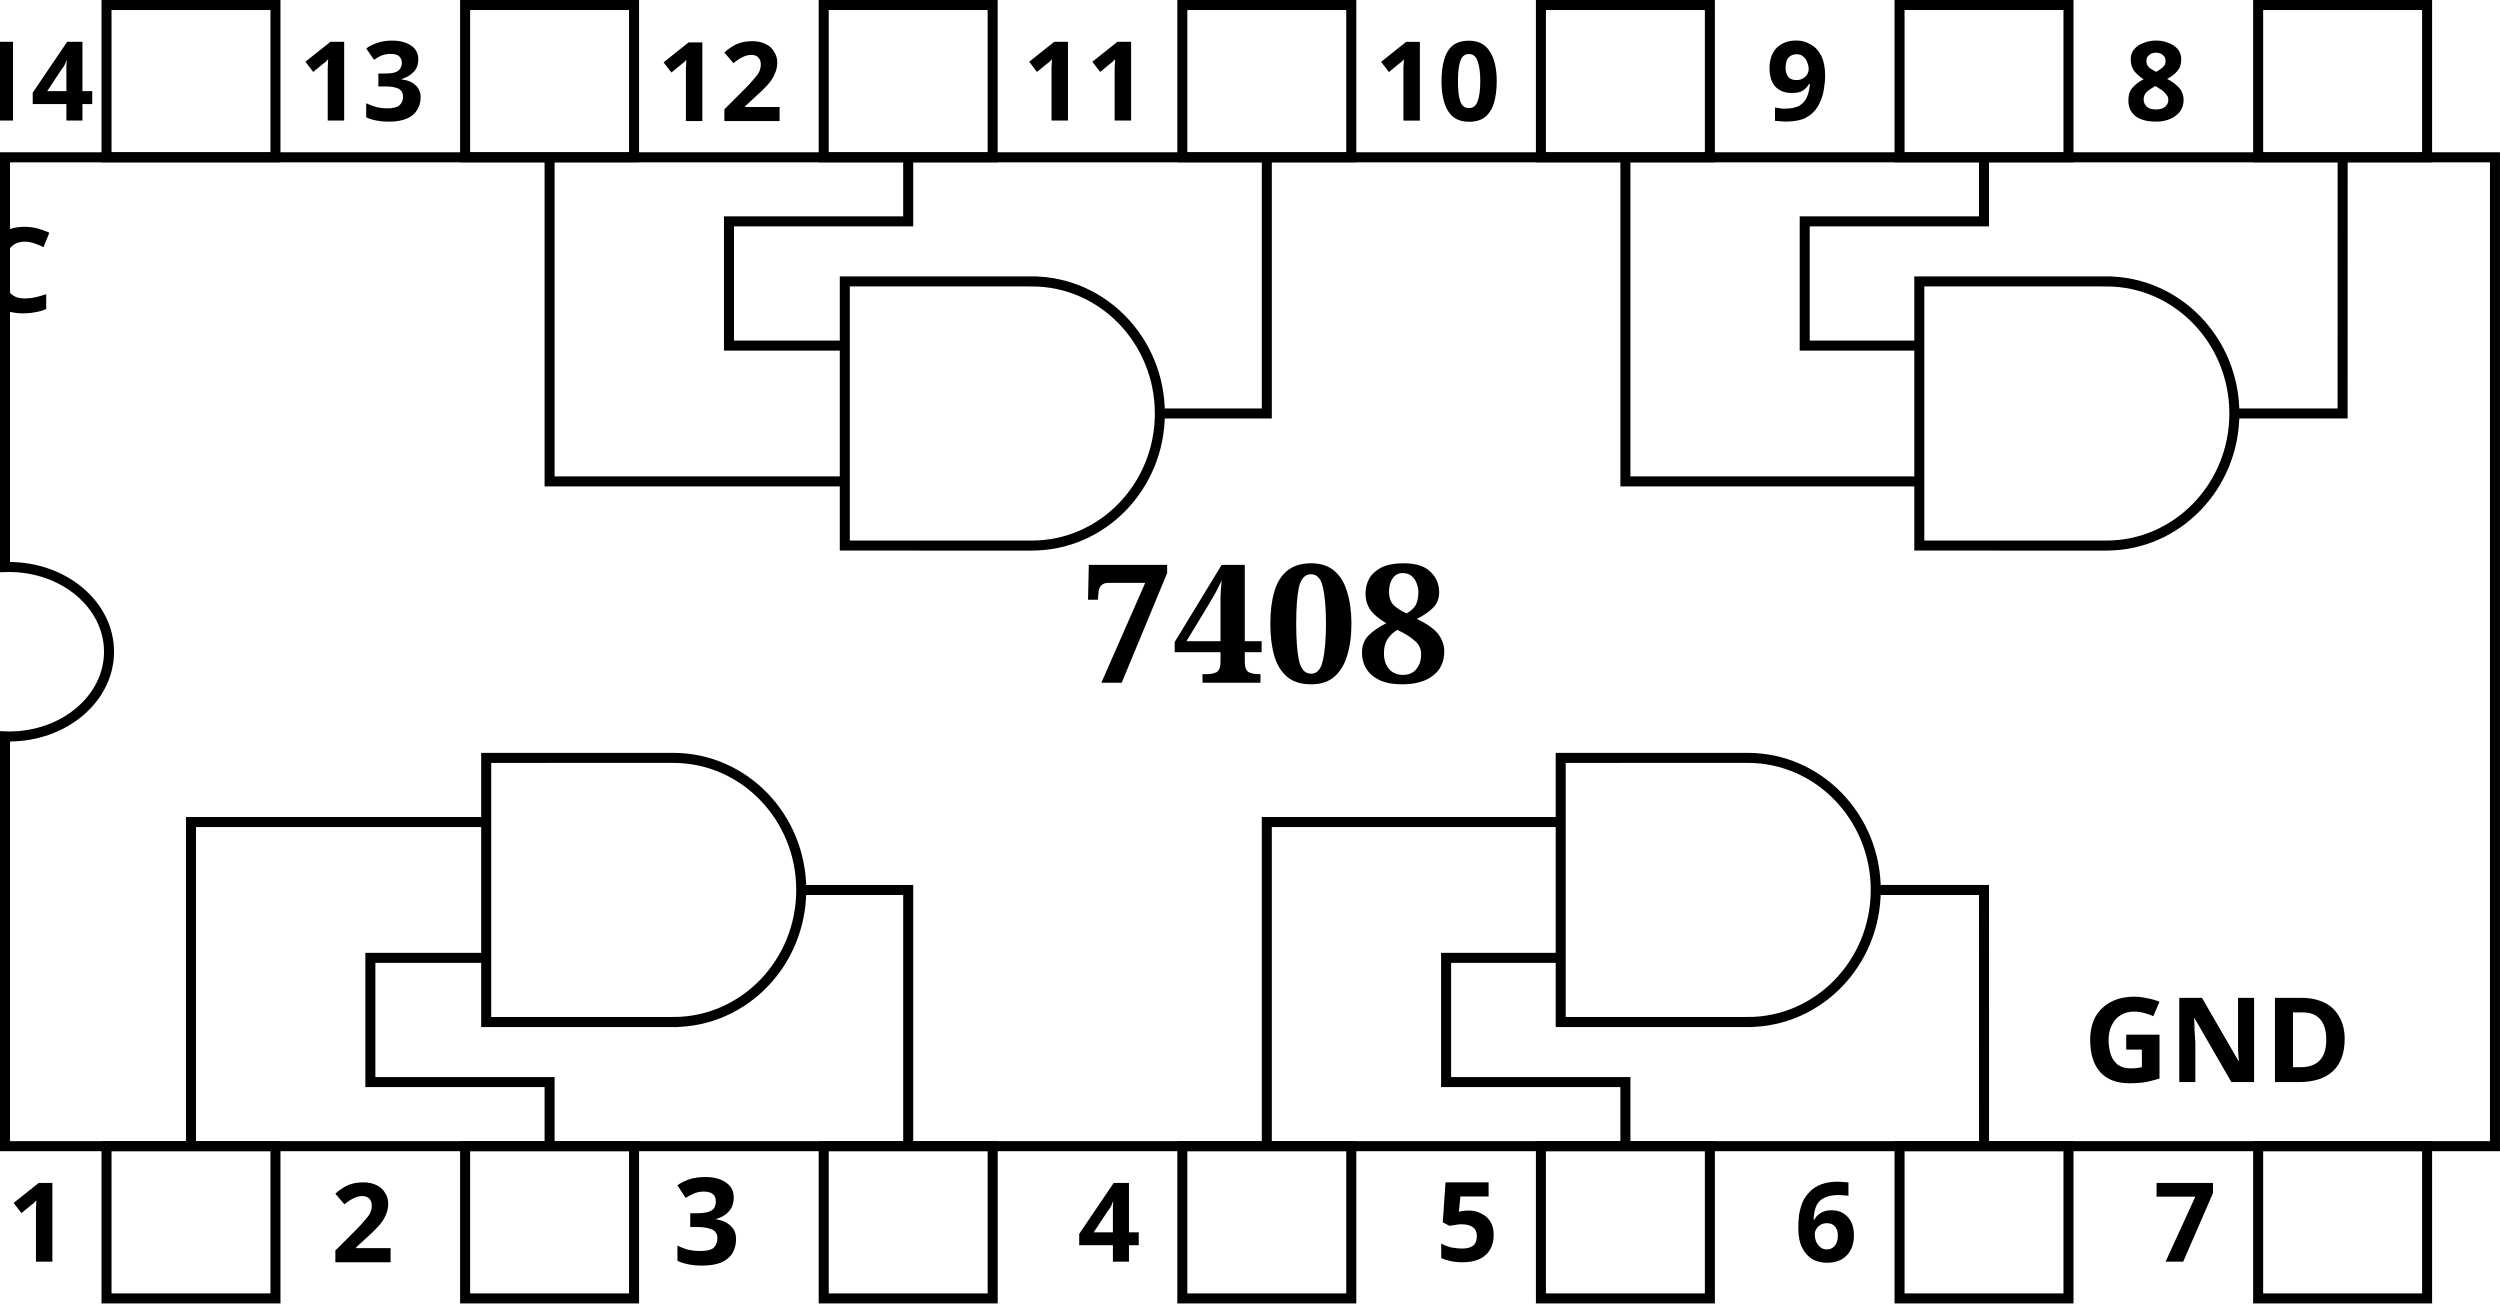
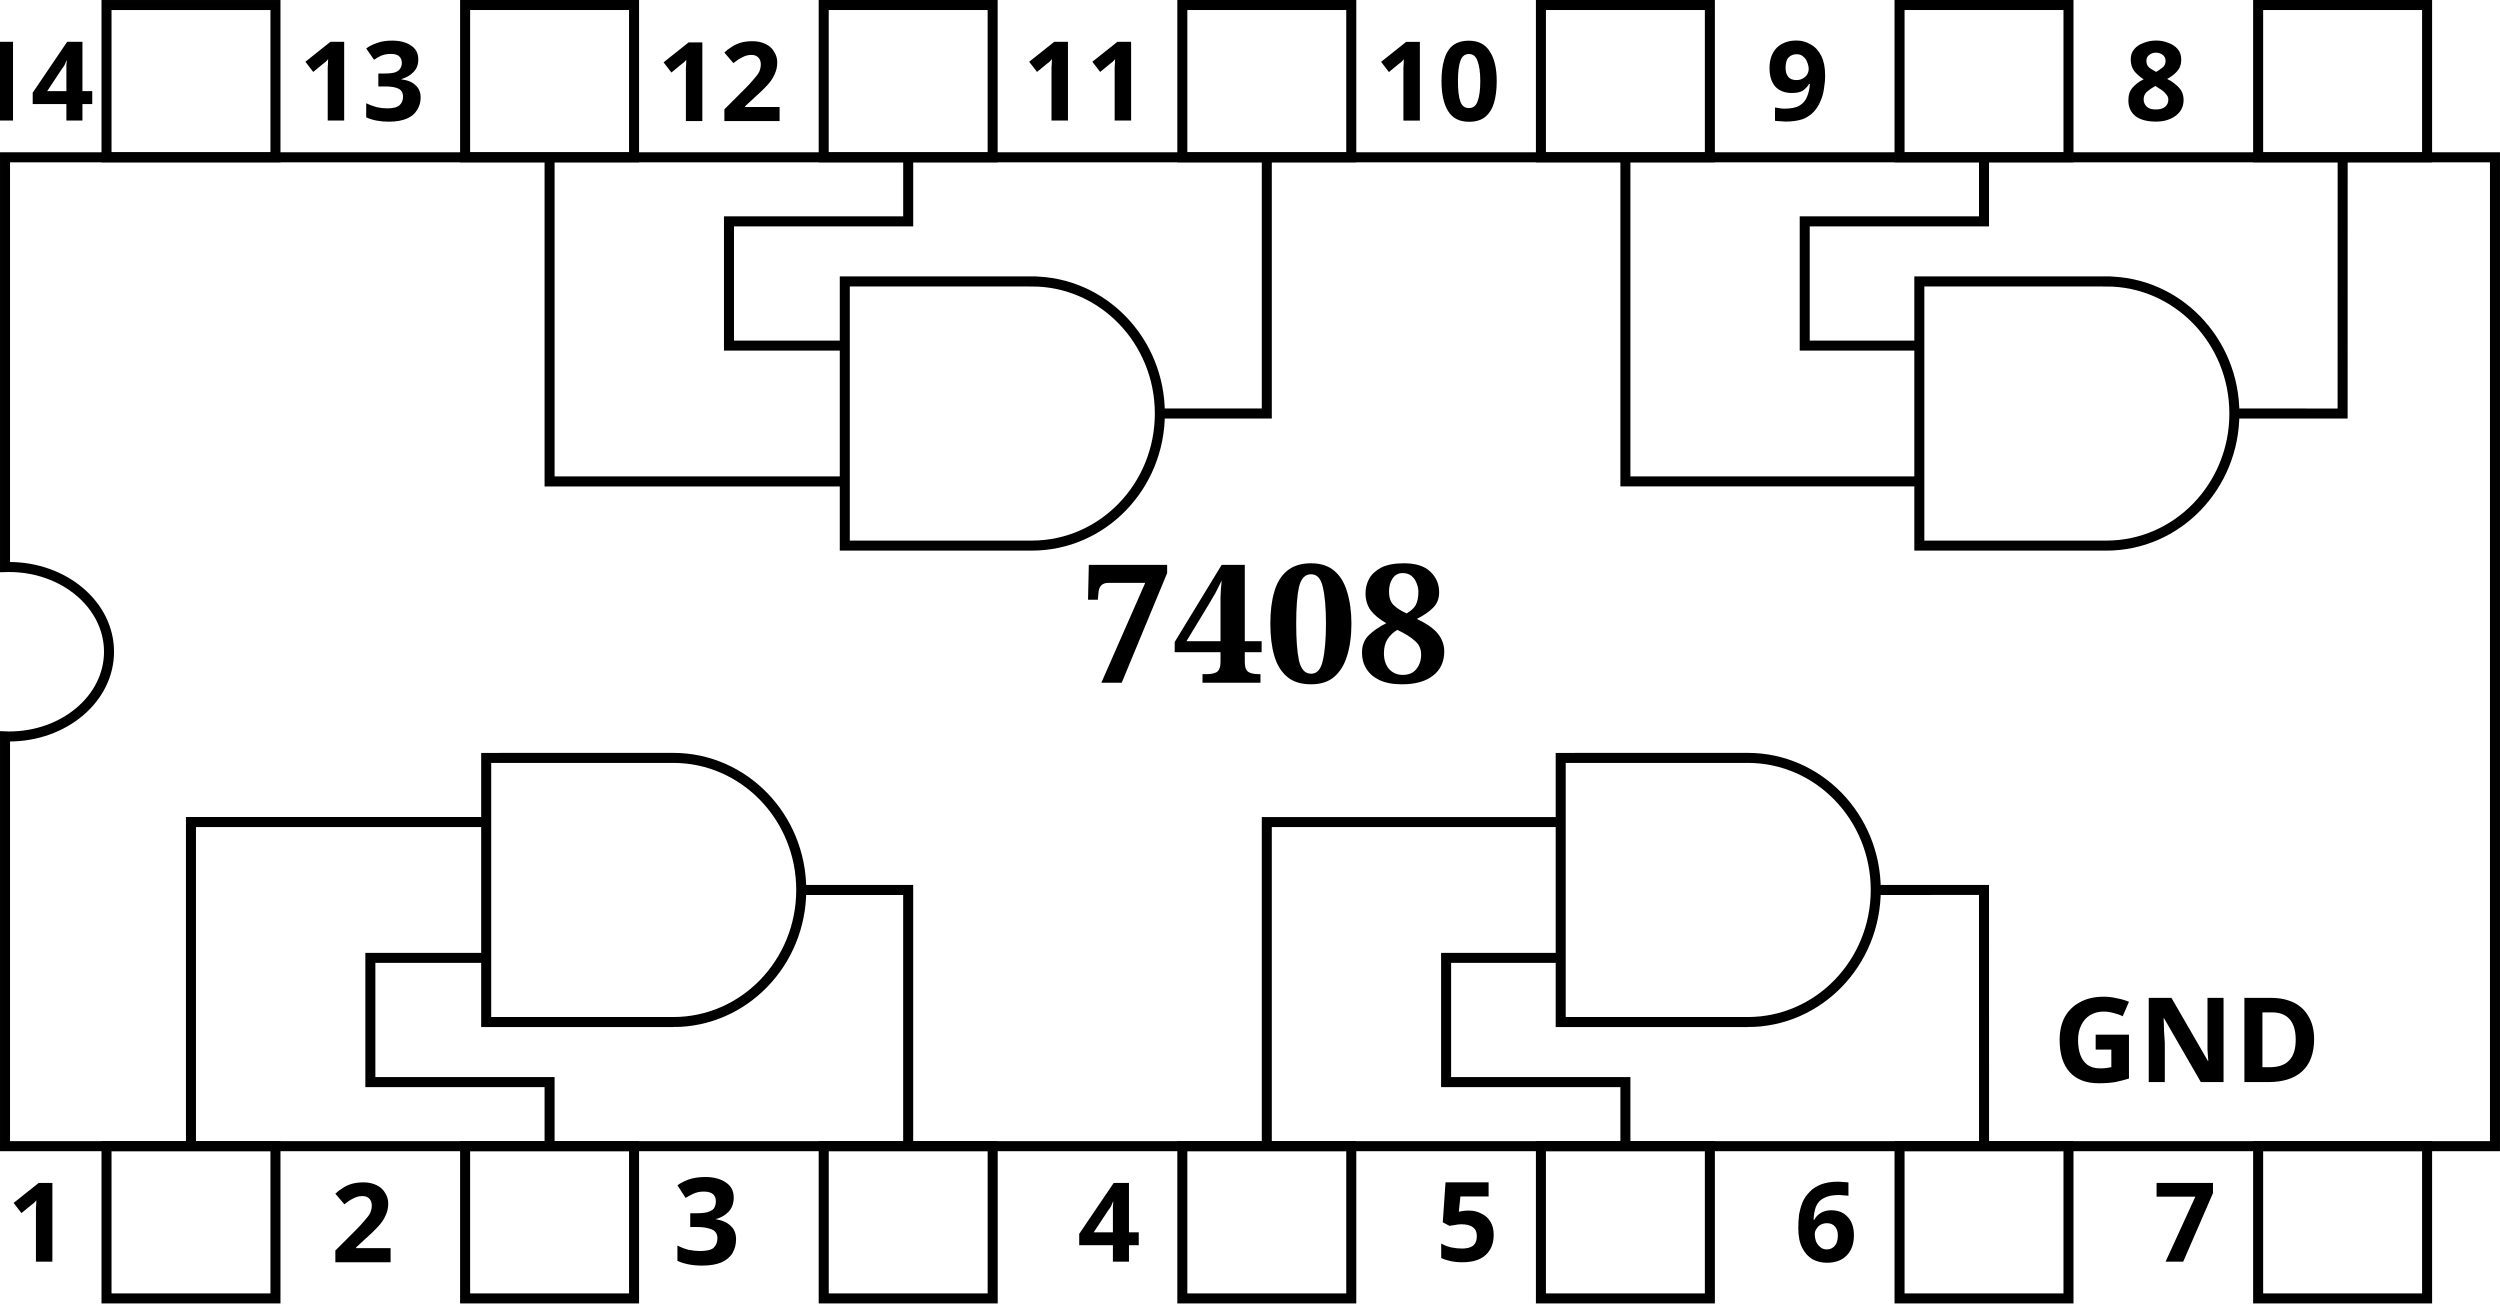
<svg xmlns="http://www.w3.org/2000/svg" width="99.736mm" height="52mm" viewBox="0 0 99.736 52" version="1.1" id="svg8012" xml:space="preserve">
  <defs id="defs8009" />
  <g id="layer1-3" transform="translate(-0.132696,-0.352533)" style="stroke-width:0.4;stroke-dasharray:none">
    <g id="g7977" style="stroke:#000000;stroke-opacity:1;stroke-width:0.4;stroke-dasharray:none">
+       <path id="rect61-91-43-0-9" style="stroke-width:0.4;stroke-dasharray:none;stroke:#000000;stroke-opacity:1;fill:none" d="M 0.333,46.078 H 99.668 V 6.628 H 0.333 V 22.975 a 3.989,3.381 0 0 1 0.159,-0.002 3.989,3.381 0 0 1 3.99,3.38 3.989,3.381 0 0 1 -3.99,3.381 3.989,3.381 0 0 1 -0.159,-0.004 z" />
      <g id="g7907" style="stroke:#000000;stroke-width:0.4;stroke-dasharray:none;stroke-opacity:1">
        <g id="g7698" style="stroke:#000000;stroke-width:0.4;stroke-dasharray:none;stroke-opacity:1" transform="translate(0,0.2198373)">
          <rect style="fill:none;fill-opacity:1;stroke:#000000;stroke-width:0.4;stroke-dasharray:none;stroke-opacity:1" id="rect53372-9-6-5" width="6.74" height="6.075" x="90.22" y="0.333" />
          <text xml:space="preserve" style="font-style:normal;font-variant:normal;font-weight:bold;font-stretch:normal;font-size:4.404px;font-family:sans;-inkscape-font-specification:'sans Bold';text-align:center;text-anchor:middle;fill:#000000;fill-opacity:1;stroke:none;stroke-width:0.4;stroke-dasharray:none;stroke-opacity:1" x="93.592" y="4.94" id="text53376-0-2-9">
            <tspan id="tspan53374-4-9-4" style="font-size:4.404px;fill:#000000;fill-opacity:1;stroke:none;stroke-width:0.4;stroke-dasharray:none;stroke-opacity:1" x="93.592" y="4.94">8</tspan>
            <tspan style="font-size:4.404px;fill:#000000;fill-opacity:1;stroke:none;stroke-width:0.4;stroke-dasharray:none;stroke-opacity:1" x="93.592" y="10.445" id="tspan54525-12-6" />
          </text>
        </g>
        <g id="g7704" style="stroke:#000000;stroke-width:0.4;stroke-dasharray:none;stroke-opacity:1" transform="translate(3.4968058e-6,0.0663045)">
          <rect style="fill:none;fill-opacity:1;stroke:#000000;stroke-width:0.4;stroke-dasharray:none;stroke-opacity:1" id="rect53372-9-5-7-2" width="6.74" height="6.075" x="75.914" y="0.486" />
          <text xml:space="preserve" style="font-style:normal;font-variant:normal;font-weight:bold;font-stretch:normal;font-size:4.404px;font-family:sans;-inkscape-font-specification:'sans Bold';text-align:center;text-anchor:middle;fill:#000000;fill-opacity:1;stroke:none;stroke-width:0.4;stroke-dasharray:none;stroke-opacity:1" x="79.293" y="5.091" id="text53376-0-1-0-2">
            <tspan id="tspan53374-4-2-9-4" style="font-size:4.404px;fill:#000000;fill-opacity:1;stroke:none;stroke-width:0.4;stroke-dasharray:none;stroke-opacity:1" x="79.293" y="5.091">9</tspan>
            <tspan style="font-size:4.404px;fill:#000000;fill-opacity:1;stroke:none;stroke-width:0.4;stroke-dasharray:none;stroke-opacity:1" x="79.293" y="10.596" id="tspan54525-9-3-7" />
          </text>
        </g>
        <g id="g7710" style="stroke:#000000;stroke-width:0.4;stroke-dasharray:none;stroke-opacity:1" transform="translate(6.9936117e-6,0.06630385)">
          <rect style="fill:none;fill-opacity:1;stroke:#000000;stroke-width:0.4;stroke-dasharray:none;stroke-opacity:1" id="rect53372-9-3-6-5" width="6.74" height="6.075" x="61.607" y="0.486" />
          <text xml:space="preserve" style="font-style:normal;font-variant:normal;font-weight:bold;font-stretch:normal;font-size:4.404px;font-family:sans;-inkscape-font-specification:'sans Bold';text-align:center;text-anchor:middle;fill:#000000;fill-opacity:1;stroke:none;stroke-width:0.4;stroke-dasharray:none;stroke-opacity:1" x="64.929" y="5.098" id="text53376-0-8-0-4">
            <tspan id="tspan53374-4-0-6-8" style="font-size:4.404px;fill:#000000;fill-opacity:1;stroke:none;stroke-width:0.4;stroke-dasharray:none;stroke-opacity:1" x="64.929" y="5.098">10</tspan>
            <tspan style="font-size:4.404px;fill:#000000;fill-opacity:1;stroke:none;stroke-width:0.4;stroke-dasharray:none;stroke-opacity:1" x="64.929" y="10.602" id="tspan54525-92-2-1" />
          </text>
        </g>
        <g id="g7776" style="stroke:#000000;stroke-width:0.4;stroke-dasharray:none;stroke-opacity:1" transform="translate(1.0490417e-5,0.0663045)">
          <rect style="fill:none;fill-opacity:1;stroke:#000000;stroke-width:0.4;stroke-dasharray:none;stroke-opacity:1" id="rect53372-9-1-6-6-8" width="6.74" height="6.075" x="47.301" y="0.486" />
          <text xml:space="preserve" style="font-style:normal;font-variant:normal;font-weight:bold;font-stretch:normal;font-size:4.404px;font-family:sans;-inkscape-font-specification:'sans Bold';text-align:center;text-anchor:middle;fill:#000000;fill-opacity:1;stroke:none;stroke-width:0.4;stroke-dasharray:none;stroke-opacity:1" x="50.891" y="5.096" id="text53376-0-87-1-9">
            <tspan id="tspan53374-4-4-8-3" style="font-size:4.404px;fill:#000000;fill-opacity:1;stroke:none;stroke-width:0.4;stroke-dasharray:none;stroke-opacity:1" x="50.891" y="5.096">11</tspan>
            <tspan style="font-size:4.404px;fill:#000000;fill-opacity:1;stroke:none;stroke-width:0.4;stroke-dasharray:none;stroke-opacity:1" x="50.891" y="10.6" id="tspan54525-1-7-6" />
          </text>
        </g>
        <g id="g7782" style="stroke:#000000;stroke-width:0.4;stroke-dasharray:none;stroke-opacity:1" transform="translate(6.3578288e-6,0.06630385)">
          <rect style="fill:none;fill-opacity:1;stroke:#000000;stroke-width:0.4;stroke-dasharray:none;stroke-opacity:1" id="rect53372-9-1-6-0" width="6.74" height="6.075" x="32.994" y="0.486" />
          <text xml:space="preserve" style="font-style:normal;font-variant:normal;font-weight:bold;font-stretch:normal;font-size:4.404px;font-family:sans;-inkscape-font-specification:'sans Bold';text-align:center;text-anchor:middle;fill:#000000;fill-opacity:1;stroke:none;stroke-width:0.4;stroke-dasharray:none;stroke-opacity:1" x="36.307" y="5.118" id="text53376-0-5-0-2">
            <tspan id="tspan53374-4-5-2-1" style="font-size:4.404px;fill:#000000;fill-opacity:1;stroke:none;stroke-width:0.4;stroke-dasharray:none;stroke-opacity:1" x="36.307" y="5.118">12</tspan>
            <tspan style="font-size:4.404px;fill:#000000;fill-opacity:1;stroke:none;stroke-width:0.4;stroke-dasharray:none;stroke-opacity:1" x="36.307" y="10.622" id="tspan54525-0-3-0" />
          </text>
        </g>
        <g id="g7788" style="stroke:#000000;stroke-width:0.4;stroke-dasharray:none;stroke-opacity:1" transform="translate(-1.5894572e-6,0.06630322)">
          <rect style="fill:none;fill-opacity:1;stroke:#000000;stroke-width:0.4;stroke-dasharray:none;stroke-opacity:1" id="rect53372-9-38-92-1" width="6.74" height="6.075" x="18.688" y="0.486" />
          <text xml:space="preserve" style="font-style:normal;font-variant:normal;font-weight:bold;font-stretch:normal;font-size:4.404px;font-family:sans;-inkscape-font-specification:'sans Bold';text-align:center;text-anchor:middle;fill:#000000;fill-opacity:1;stroke:none;stroke-width:0.4;stroke-dasharray:none;stroke-opacity:1" x="22.016" y="5.096" id="text53376-0-6-5-1">
            <tspan id="tspan53374-4-48-92-0" style="font-size:4.404px;fill:#000000;fill-opacity:1;stroke:none;stroke-width:0.4;stroke-dasharray:none;stroke-opacity:1" x="22.016" y="5.096">13</tspan>
            <tspan style="font-size:4.404px;fill:#000000;fill-opacity:1;stroke:none;stroke-width:0.4;stroke-dasharray:none;stroke-opacity:1" x="22.016" y="10.6" id="tspan54525-5-2-8" />
          </text>
        </g>
        <g id="g7793" style="stroke:#000000;stroke-width:0.4;stroke-dasharray:none;stroke-opacity:1">
          <rect style="fill:none;fill-opacity:1;stroke:#000000;stroke-width:0.4;stroke-dasharray:none;stroke-opacity:1" id="rect53372-5-2" width="6.74" height="6.075" x="4.382" y="0.553" />
          <text xml:space="preserve" style="font-style:normal;font-variant:normal;font-weight:bold;font-stretch:normal;font-size:4.404px;font-family:sans;-inkscape-font-specification:'sans Bold';text-align:center;text-anchor:middle;fill:#000000;fill-opacity:1;stroke:none;stroke-width:0.4;stroke-dasharray:none;stroke-opacity:1" x="7.659" y="5.162" id="text53376-3-5">
            <tspan id="tspan53374-5-4" style="font-size:4.404px;fill:#000000;fill-opacity:1;stroke:none;stroke-width:0.4;stroke-dasharray:none;stroke-opacity:1" x="7.659" y="5.162">14</tspan>
          </text>
        </g>
      </g>
      <g id="g7871" style="stroke:#000000;stroke-width:0.4;stroke-dasharray:none;stroke-opacity:1" transform="translate(0,-0.1066333)">
        <g id="g7830" style="stroke:#000000;stroke-width:0.4;stroke-dasharray:none;stroke-opacity:1">
          <rect style="fill:none;fill-opacity:1;stroke:#000000;stroke-width:0.4;stroke-dasharray:none;stroke-opacity:1" id="rect53372-9-29-6-6" width="6.74" height="6.075" x="90.22" y="46.184" />
          <text xml:space="preserve" style="font-style:normal;font-variant:normal;font-weight:bold;font-stretch:normal;font-size:4.404px;font-family:sans;-inkscape-font-specification:'sans Bold';text-align:center;text-anchor:middle;fill:#000000;fill-opacity:1;stroke:none;stroke-width:0.4;stroke-dasharray:none;stroke-opacity:1" x="93.603" y="50.794" id="text53376-0-60-1-4">
            <tspan style="font-size:4.404px;fill:#000000;fill-opacity:1;stroke:none;stroke-width:0.4;stroke-dasharray:none;stroke-opacity:1" x="93.603" y="50.794" id="tspan54525-3-2-6">7</tspan>
          </text>
        </g>
        <g id="g7825" style="stroke:#000000;stroke-width:0.4;stroke-dasharray:none;stroke-opacity:1">
          <rect style="fill:none;fill-opacity:1;stroke:#000000;stroke-width:0.4;stroke-dasharray:none;stroke-opacity:1" id="rect53372-9-5-4-9-5" width="6.74" height="6.075" x="75.914" y="46.184" />
          <text xml:space="preserve" style="font-style:normal;font-variant:normal;font-weight:bold;font-stretch:normal;font-size:4.404px;font-family:sans;-inkscape-font-specification:'sans Bold';text-align:center;text-anchor:middle;fill:#000000;fill-opacity:1;stroke:none;stroke-width:0.4;stroke-dasharray:none;stroke-opacity:1" x="79.279" y="50.789" id="text53376-0-1-3-3-8">
            <tspan style="font-size:4.404px;fill:#000000;fill-opacity:1;stroke:none;stroke-width:0.4;stroke-dasharray:none;stroke-opacity:1" x="79.279" y="50.789" id="tspan54525-9-4-1-6">6</tspan>
          </text>
        </g>
        <g id="g7820" style="stroke:#000000;stroke-width:0.4;stroke-dasharray:none;stroke-opacity:1">
          <rect style="fill:none;fill-opacity:1;stroke:#000000;stroke-width:0.4;stroke-dasharray:none;stroke-opacity:1" id="rect53372-9-3-1-9-8" width="6.74" height="6.075" x="61.607" y="46.184" />
          <text xml:space="preserve" style="font-style:normal;font-variant:normal;font-weight:bold;font-stretch:normal;font-size:4.404px;font-family:sans;-inkscape-font-specification:'sans Bold';text-align:center;text-anchor:middle;fill:#000000;fill-opacity:1;stroke:none;stroke-width:0.4;stroke-dasharray:none;stroke-opacity:1" x="64.971" y="50.772" id="text53376-0-8-9-4-4">
            <tspan style="font-size:4.404px;fill:#000000;fill-opacity:1;stroke:none;stroke-width:0.4;stroke-dasharray:none;stroke-opacity:1" x="64.971" y="50.772" id="tspan54525-92-0-7-7">5</tspan>
          </text>
        </g>
        <g id="g7815" style="stroke:#000000;stroke-width:0.4;stroke-dasharray:none;stroke-opacity:1">
          <rect style="fill:none;fill-opacity:1;stroke:#000000;stroke-width:0.4;stroke-dasharray:none;stroke-opacity:1" id="rect53372-4-9-4" width="6.74" height="6.075" x="47.301" y="46.184" />
          <text xml:space="preserve" style="font-style:normal;font-variant:normal;font-weight:bold;font-stretch:normal;font-size:4.404px;font-family:sans;-inkscape-font-specification:'sans Bold';text-align:center;text-anchor:middle;fill:#000000;fill-opacity:1;stroke:none;stroke-width:0.4;stroke-dasharray:none;stroke-opacity:1" x="50.671" y="50.794" id="text53376-0-87-5-4-0">
            <tspan style="font-size:4.404px;fill:#000000;fill-opacity:1;stroke:none;stroke-width:0.4;stroke-dasharray:none;stroke-opacity:1" x="50.671" y="50.794" id="tspan54525-1-2-5-6">4</tspan>
          </text>
        </g>
        <g id="g7810" style="stroke:#000000;stroke-width:0.401;stroke-dasharray:none;stroke-opacity:1" transform="matrix(1.000355,0,0,0.9963328,-0.01291478,0.1655308)">
          <rect style="fill:none;fill-opacity:1;stroke:#000000;stroke-width:0.401;stroke-dasharray:none;stroke-opacity:1" id="rect53372-9-1-4-8-9" width="6.738" height="6.098" x="32.996" y="46.187" />
          <text xml:space="preserve" style="font-style:normal;font-variant:normal;font-weight:bold;font-stretch:normal;font-size:4.797px;font-family:sans;-inkscape-font-specification:'sans Bold';text-align:center;text-anchor:middle;fill:#000000;fill-opacity:1;stroke:none;stroke-width:0.401;stroke-dasharray:none;stroke-opacity:1" x="36.697" y="50.469" id="text53376-0-5-1-3-9" transform="scale(0.9910677,1.009013)">
            <tspan id="tspan53374-4-5-7-6-0" style="font-size:4.797px;fill:#000000;fill-opacity:1;stroke:none;stroke-width:0.401;stroke-dasharray:none;stroke-opacity:1" x="36.697" y="50.469">3</tspan>
            <tspan style="font-size:4.797px;fill:#000000;fill-opacity:1;stroke:none;stroke-width:0.401;stroke-dasharray:none;stroke-opacity:1" x="36.697" y="56.465" id="tspan54525-0-7-1-8" />
          </text>
        </g>
        <g id="g7804" style="stroke:#000000;stroke-width:0.4;stroke-dasharray:none;stroke-opacity:1">
          <rect style="fill:none;fill-opacity:1;stroke:#000000;stroke-width:0.4;stroke-dasharray:none;stroke-opacity:1" id="rect53372-9-38-9-0-3" width="6.74" height="6.075" x="18.688" y="46.184" />
          <text xml:space="preserve" style="font-style:normal;font-variant:normal;font-weight:bold;font-stretch:normal;font-size:4.404px;font-family:sans;-inkscape-font-specification:'sans Bold';text-align:center;text-anchor:middle;fill:#000000;fill-opacity:1;stroke:none;stroke-width:0.4;stroke-dasharray:none;stroke-opacity:1" x="22.047" y="50.816" id="text53376-0-6-1-6-4">
            <tspan id="tspan53374-4-48-9-3-0" style="font-size:4.404px;fill:#000000;fill-opacity:1;stroke:none;stroke-width:0.4;stroke-dasharray:none;stroke-opacity:1" x="22.047" y="50.816">2</tspan>
            <tspan style="font-size:4.404px;fill:#000000;fill-opacity:1;stroke:none;stroke-width:0.4;stroke-dasharray:none;stroke-opacity:1" x="22.047" y="56.32" id="tspan54525-5-1-2-3" />
          </text>
        </g>
        <g id="g7798" style="stroke:#000000;stroke-width:0.4;stroke-dasharray:none;stroke-opacity:1">
          <text xml:space="preserve" style="font-style:normal;font-variant:normal;font-weight:bold;font-stretch:normal;font-size:4.404px;font-family:sans;-inkscape-font-specification:'sans Bold';text-align:center;text-anchor:middle;fill:#000000;fill-opacity:1;stroke:none;stroke-width:0.4;stroke-dasharray:none;stroke-opacity:1" x="7.972" y="50.794" id="text53376-1-7-3">
            <tspan id="tspan53374-3-3-1" style="font-size:4.404px;fill:#000000;fill-opacity:1;stroke:none;stroke-width:0.4;stroke-dasharray:none;stroke-opacity:1" x="7.972" y="50.794">1</tspan>
          </text>
          <rect style="fill:none;fill-opacity:1;stroke:#000000;stroke-width:0.4;stroke-dasharray:none;stroke-opacity:1" id="rect53372-9-2-1-0-1" width="6.74" height="6.075" x="4.382" y="46.184" />
        </g>
      </g>
-       <path id="rect61-91-43-0-9" style="fill:none;stroke:#000000;stroke-width:0.4;stroke-dasharray:none;stroke-opacity:1" d="M 0.333,46.078 H 99.668 V 6.628 H 0.333 V 22.975 a 3.989,3.381 0 0 1 0.159,-0.002 3.989,3.381 0 0 1 3.99,3.38 3.989,3.381 0 0 1 -3.99,3.381 3.989,3.381 0 0 1 -0.159,-0.004 z" />
-     </g>
-     <g id="g7692" transform="translate(0,-0.0526796)" style="stroke:#000000;stroke-opacity:1;stroke-width:0.4;stroke-dasharray:none">
-       <text xml:space="preserve" style="font-size:4.695px;font-family:sans;-inkscape-font-specification:'sans, Normal';text-align:center;text-anchor:middle;fill:#000000;fill-opacity:1;stroke:none;stroke-width:0.4;stroke-dasharray:none;stroke-opacity:1" x="7.559" y="11.919" id="text10082-1">
-         <tspan id="tspan10080-9" style="font-style:normal;font-variant:normal;font-weight:bold;font-stretch:normal;font-size:4.695px;font-family:sans-serif;-inkscape-font-specification:'sans-serif Bold';fill:#000000;fill-opacity:1;stroke:none;stroke-width:0.4;stroke-dasharray:none;stroke-opacity:1" x="7.559" y="11.919">V<tspan style="font-size:4.695px;baseline-shift:sub;fill:#000000;fill-opacity:1;stroke:none;stroke-width:0.4;stroke-dasharray:none;stroke-opacity:1" id="tspan10134-6">CC</tspan>
-         </tspan>
-       </text>
-       <text xml:space="preserve" style="font-style:normal;font-variant:normal;font-weight:bold;font-stretch:normal;font-size:4.695px;font-family:sans-serif;-inkscape-font-specification:'sans-serif Bold';text-align:center;text-anchor:middle;fill:#000000;fill-opacity:1;stroke:none;stroke-width:0.4;stroke-dasharray:none;stroke-opacity:1" x="92.873" y="43.574" id="text10138-9">
-         <tspan id="tspan10136-3" style="fill:#000000;fill-opacity:1;stroke:none;stroke-width:0.4;stroke-dasharray:none;stroke-opacity:1" x="92.873" y="43.574">GND</tspan>
-       </text>
+       <g id="g7692" transform="translate(0,-0.0526796)" style="stroke-width:0.4;stroke-dasharray:none;stroke:#000000;stroke-opacity:1">
+         <text xml:space="preserve" style="font-size:4.695px;font-family:sans;-inkscape-font-specification:'sans, Normal';text-align:center;text-anchor:middle;fill:#000000;fill-opacity:1;stroke:none;stroke-width:0.4;stroke-dasharray:none;stroke-opacity:1" x="7.559" y="11.919" id="text10082-1">
+           <tspan id="tspan10080-9" style="font-style:normal;font-variant:normal;font-weight:bold;font-stretch:normal;font-size:4.695px;font-family:sans-serif;-inkscape-font-specification:'sans-serif Bold';fill:#000000;fill-opacity:1;stroke:none;stroke-width:0.4;stroke-dasharray:none;stroke-opacity:1" x="7.559" y="11.919">V<tspan style="font-size:4.695px;baseline-shift:sub;fill:#000000;fill-opacity:1;stroke:none;stroke-width:0.4;stroke-dasharray:none;stroke-opacity:1" id="tspan10134-6">CC</tspan>
+           </tspan>
+         </text>
+         <text xml:space="preserve" style="font-style:normal;font-variant:normal;font-weight:bold;font-stretch:normal;font-size:4.695px;font-family:sans-serif;-inkscape-font-specification:'sans-serif Bold';text-align:center;text-anchor:middle;fill:#000000;fill-opacity:1;stroke:none;stroke-width:0.4;stroke-dasharray:none;stroke-opacity:1" x="92.873" y="43.574" id="text10138-9">
+           <tspan id="tspan10136-3" style="fill:#000000;fill-opacity:1;stroke:none;stroke-width:0.4;stroke-dasharray:none;stroke-opacity:1" x="92.873" y="43.574">GND</tspan>
+         </text>
+       </g>
+       <g id="g21076" style="stroke-width:0.4;stroke-dasharray:none">
+         <path id="path10521" style="fill:none;fill-opacity:1;stroke:#000000;stroke-width:0.4;stroke-dasharray:none;stroke-opacity:1" d="m 50.671,46.078 2e-6,-12.93 h 11.725 m 2.581,12.93 v -2.556 h -7.153 v -4.956 h 4.572 m 12.569,-2.709 4.318,-5.31e-4 0.002,10.221 M 69.859,41.126 H 62.396 V 30.589 l 7.463,-8.1e-4 c 2.82,0 5.106,2.361 5.106,5.269 0,2.909 -2.286,5.269 -5.106,5.269 z" />
+         <path id="path10205" style="fill:none;fill-opacity:1;stroke:#000000;stroke-width:0.4;stroke-dasharray:none;stroke-opacity:1" d="m 22.058,46.078 v -2.556 h -7.15 l 10e-7,-4.956 h 4.62 m -11.777,7.511 3.2e-6,-12.93 11.777,2e-6 m 12.569,2.71 4.267,10e-7 -2e-6,10.221 M 26.992,41.126 H 19.529 V 30.589 l 7.463,-8.1e-4 c 2.82,0 5.106,2.361 5.106,5.269 0,2.909 -2.286,5.269 -5.106,5.269 z" />
+         <path id="path10521-6" style="fill:none;fill-opacity:1;stroke:#000000;stroke-width:0.4;stroke-dasharray:none;stroke-opacity:1" d="m 64.977,6.628 2e-6,12.93 H 76.703 M 79.284,6.628 v 2.556 h -7.153 v 4.956 h 4.572 m 12.569,2.709 4.318,5.31e-4 0.002,-10.221 m -9.426,4.952 H 76.703 v 10.538 l 7.463,8.1e-4 c 2.82,0 5.106,-2.361 5.106,-5.269 0,-2.909 -2.286,-5.269 -5.106,-5.269 z" />
+         <path id="path10205-9" style="fill:none;fill-opacity:1;stroke:#000000;stroke-width:0.4;stroke-dasharray:none;stroke-opacity:1" d="m 36.365,6.628 v 2.556 h -7.15 l 1e-6,4.956 h 4.62 m -11.777,-7.511 4e-6,12.93 11.777,-2e-6 m 12.569,-2.71 4.267,-10e-7 -2e-6,-10.221 m -9.373,4.952 h -7.463 v 10.538 l 7.463,8.1e-4 c 2.82,0 5.106,-2.361 5.106,-5.269 0,-2.909 -2.286,-5.269 -5.106,-5.269 z" />
+       </g>
    </g>
    <text xml:space="preserve" style="font-style:normal;font-variant:normal;font-weight:bold;font-stretch:normal;font-size:6.573px;font-family:sans-serif;-inkscape-font-specification:'sans-serif Bold';text-align:center;text-anchor:middle;fill:#000000;fill-opacity:1;stroke:none;stroke-width:0.4;stroke-dasharray:none;stroke-opacity:1" x="54.866" y="27.589" id="text35571-7">
      <tspan id="tspan35569-5" style="font-style:normal;font-variant:normal;font-weight:bold;font-stretch:normal;font-size:6.573px;font-family:serif;-inkscape-font-specification:'serif Bold';fill:#000000;fill-opacity:1;stroke:none;stroke-width:0.4;stroke-dasharray:none;stroke-opacity:1" x="54.866" y="27.589">7408</tspan>
    </text>
-     <g id="g8019" style="stroke:#000000;stroke-width:0.4;stroke-dasharray:none;stroke-opacity:1" transform="translate(0,-0.0526796)">
-       <g id="g7664" style="stroke:#000000;stroke-width:0.4;stroke-dasharray:none;stroke-opacity:1">
-         <g id="g7628" style="stroke:#000000;stroke-width:0.4;stroke-dasharray:none;stroke-opacity:1">
-           <path style="fill:none;stroke:#000000;stroke-width:0.4;stroke-dasharray:none;stroke-opacity:1" d="M 69.859,41.179 H 62.396 V 30.641 l 7.463,-8.1e-4 c 2.82,0 5.106,2.361 5.106,5.269 0,2.909 -2.286,5.269 -5.106,5.269 z" id="path10208-2-0" />
-         </g>
-         <path style="fill:none;fill-opacity:1;stroke:#000000;stroke-width:0.4;stroke-dasharray:none;stroke-opacity:1" d="m 74.965,35.91 4.318,-5.31e-4 0.002,10.221" id="path10517" />
-         <path style="fill:none;fill-opacity:1;stroke:#000000;stroke-width:0.4;stroke-dasharray:none;stroke-opacity:1" d="m 64.977,46.13 v -2.556 h -7.153 v -4.956 h 4.572" id="path10519" />
-         <path style="fill:none;fill-opacity:1;stroke:#000000;stroke-width:0.4;stroke-dasharray:none;stroke-opacity:1" d="m 50.671,46.13 2e-6,-12.93 h 11.725" id="path10521" />
-       </g>
-       <g id="g7653" style="stroke:#000000;stroke-width:0.4;stroke-dasharray:none;stroke-opacity:1">
-         <g id="g7632" style="stroke:#000000;stroke-width:0.4;stroke-dasharray:none;stroke-opacity:1">
-           <path style="fill:none;stroke:#000000;stroke-width:0.4;stroke-dasharray:none;stroke-opacity:1" d="M 26.992,41.179 H 19.529 V 30.641 l 7.463,-8.1e-4 c 2.82,0 5.106,2.361 5.106,5.269 0,2.909 -2.286,5.269 -5.106,5.269 z" id="path10208-2-3" />
-         </g>
-         <path style="fill:none;fill-opacity:1;stroke:#000000;stroke-width:0.4;stroke-dasharray:none;stroke-opacity:1" d="m 32.098,35.91 4.267,1e-6 -2e-6,10.221" id="path9938" />
-         <path style="fill:none;fill-opacity:1;stroke:#000000;stroke-width:0.4;stroke-dasharray:none;stroke-opacity:1" d="m 7.752,46.13 3.2e-6,-12.93 11.777,2e-6" id="path10077" />
-         <path style="fill:none;fill-opacity:1;stroke:#000000;stroke-width:0.4;stroke-dasharray:none;stroke-opacity:1" d="m 22.058,46.13 v -2.556 h -7.15 l 10e-7,-4.956 h 4.62" id="path10205" />
-       </g>
-       <g id="g7664-3" style="stroke:#000000;stroke-width:0.4;stroke-dasharray:none;stroke-opacity:1" transform="matrix(1,0,0,-1,14.30637,52.81046)">
-         <g id="g7628-6" style="stroke:#000000;stroke-width:0.4;stroke-dasharray:none;stroke-opacity:1">
-           <path style="fill:none;stroke:#000000;stroke-width:0.4;stroke-dasharray:none;stroke-opacity:1" d="M 69.859,41.179 H 62.396 V 30.641 l 7.463,-8.1e-4 c 2.82,0 5.106,2.361 5.106,5.269 0,2.909 -2.286,5.269 -5.106,5.269 z" id="path10208-2-0-5" />
-         </g>
-         <path style="fill:none;fill-opacity:1;stroke:#000000;stroke-width:0.4;stroke-dasharray:none;stroke-opacity:1" d="m 74.965,35.91 4.318,-5.31e-4 0.002,10.221" id="path10517-3" />
-         <path style="fill:none;fill-opacity:1;stroke:#000000;stroke-width:0.4;stroke-dasharray:none;stroke-opacity:1" d="m 64.977,46.13 v -2.556 h -7.153 v -4.956 h 4.572" id="path10519-5" />
-         <path style="fill:none;fill-opacity:1;stroke:#000000;stroke-width:0.4;stroke-dasharray:none;stroke-opacity:1" d="m 50.671,46.13 2e-6,-12.93 h 11.725" id="path10521-6" />
-       </g>
-       <g id="g7653-2" style="stroke:#000000;stroke-width:0.4;stroke-dasharray:none;stroke-opacity:1" transform="matrix(1,0,0,-1,14.30637,52.81046)">
-         <g id="g7632-9" style="stroke:#000000;stroke-width:0.4;stroke-dasharray:none;stroke-opacity:1">
-           <path style="fill:none;stroke:#000000;stroke-width:0.4;stroke-dasharray:none;stroke-opacity:1" d="M 26.992,41.179 H 19.529 V 30.641 l 7.463,-8.1e-4 c 2.82,0 5.106,2.361 5.106,5.269 0,2.909 -2.286,5.269 -5.106,5.269 z" id="path10208-2-3-2" />
-         </g>
-         <path style="fill:none;fill-opacity:1;stroke:#000000;stroke-width:0.4;stroke-dasharray:none;stroke-opacity:1" d="m 32.098,35.91 4.267,1e-6 -2e-6,10.221" id="path9938-7" />
-         <path style="fill:none;fill-opacity:1;stroke:#000000;stroke-width:0.4;stroke-dasharray:none;stroke-opacity:1" d="m 7.752,46.13 3.2e-6,-12.93 11.777,2e-6" id="path10077-0" />
-         <path style="fill:none;fill-opacity:1;stroke:#000000;stroke-width:0.4;stroke-dasharray:none;stroke-opacity:1" d="m 22.058,46.13 v -2.556 h -7.15 l 10e-7,-4.956 h 4.62" id="path10205-9" />
-       </g>
-     </g>
  </g>
</svg>
